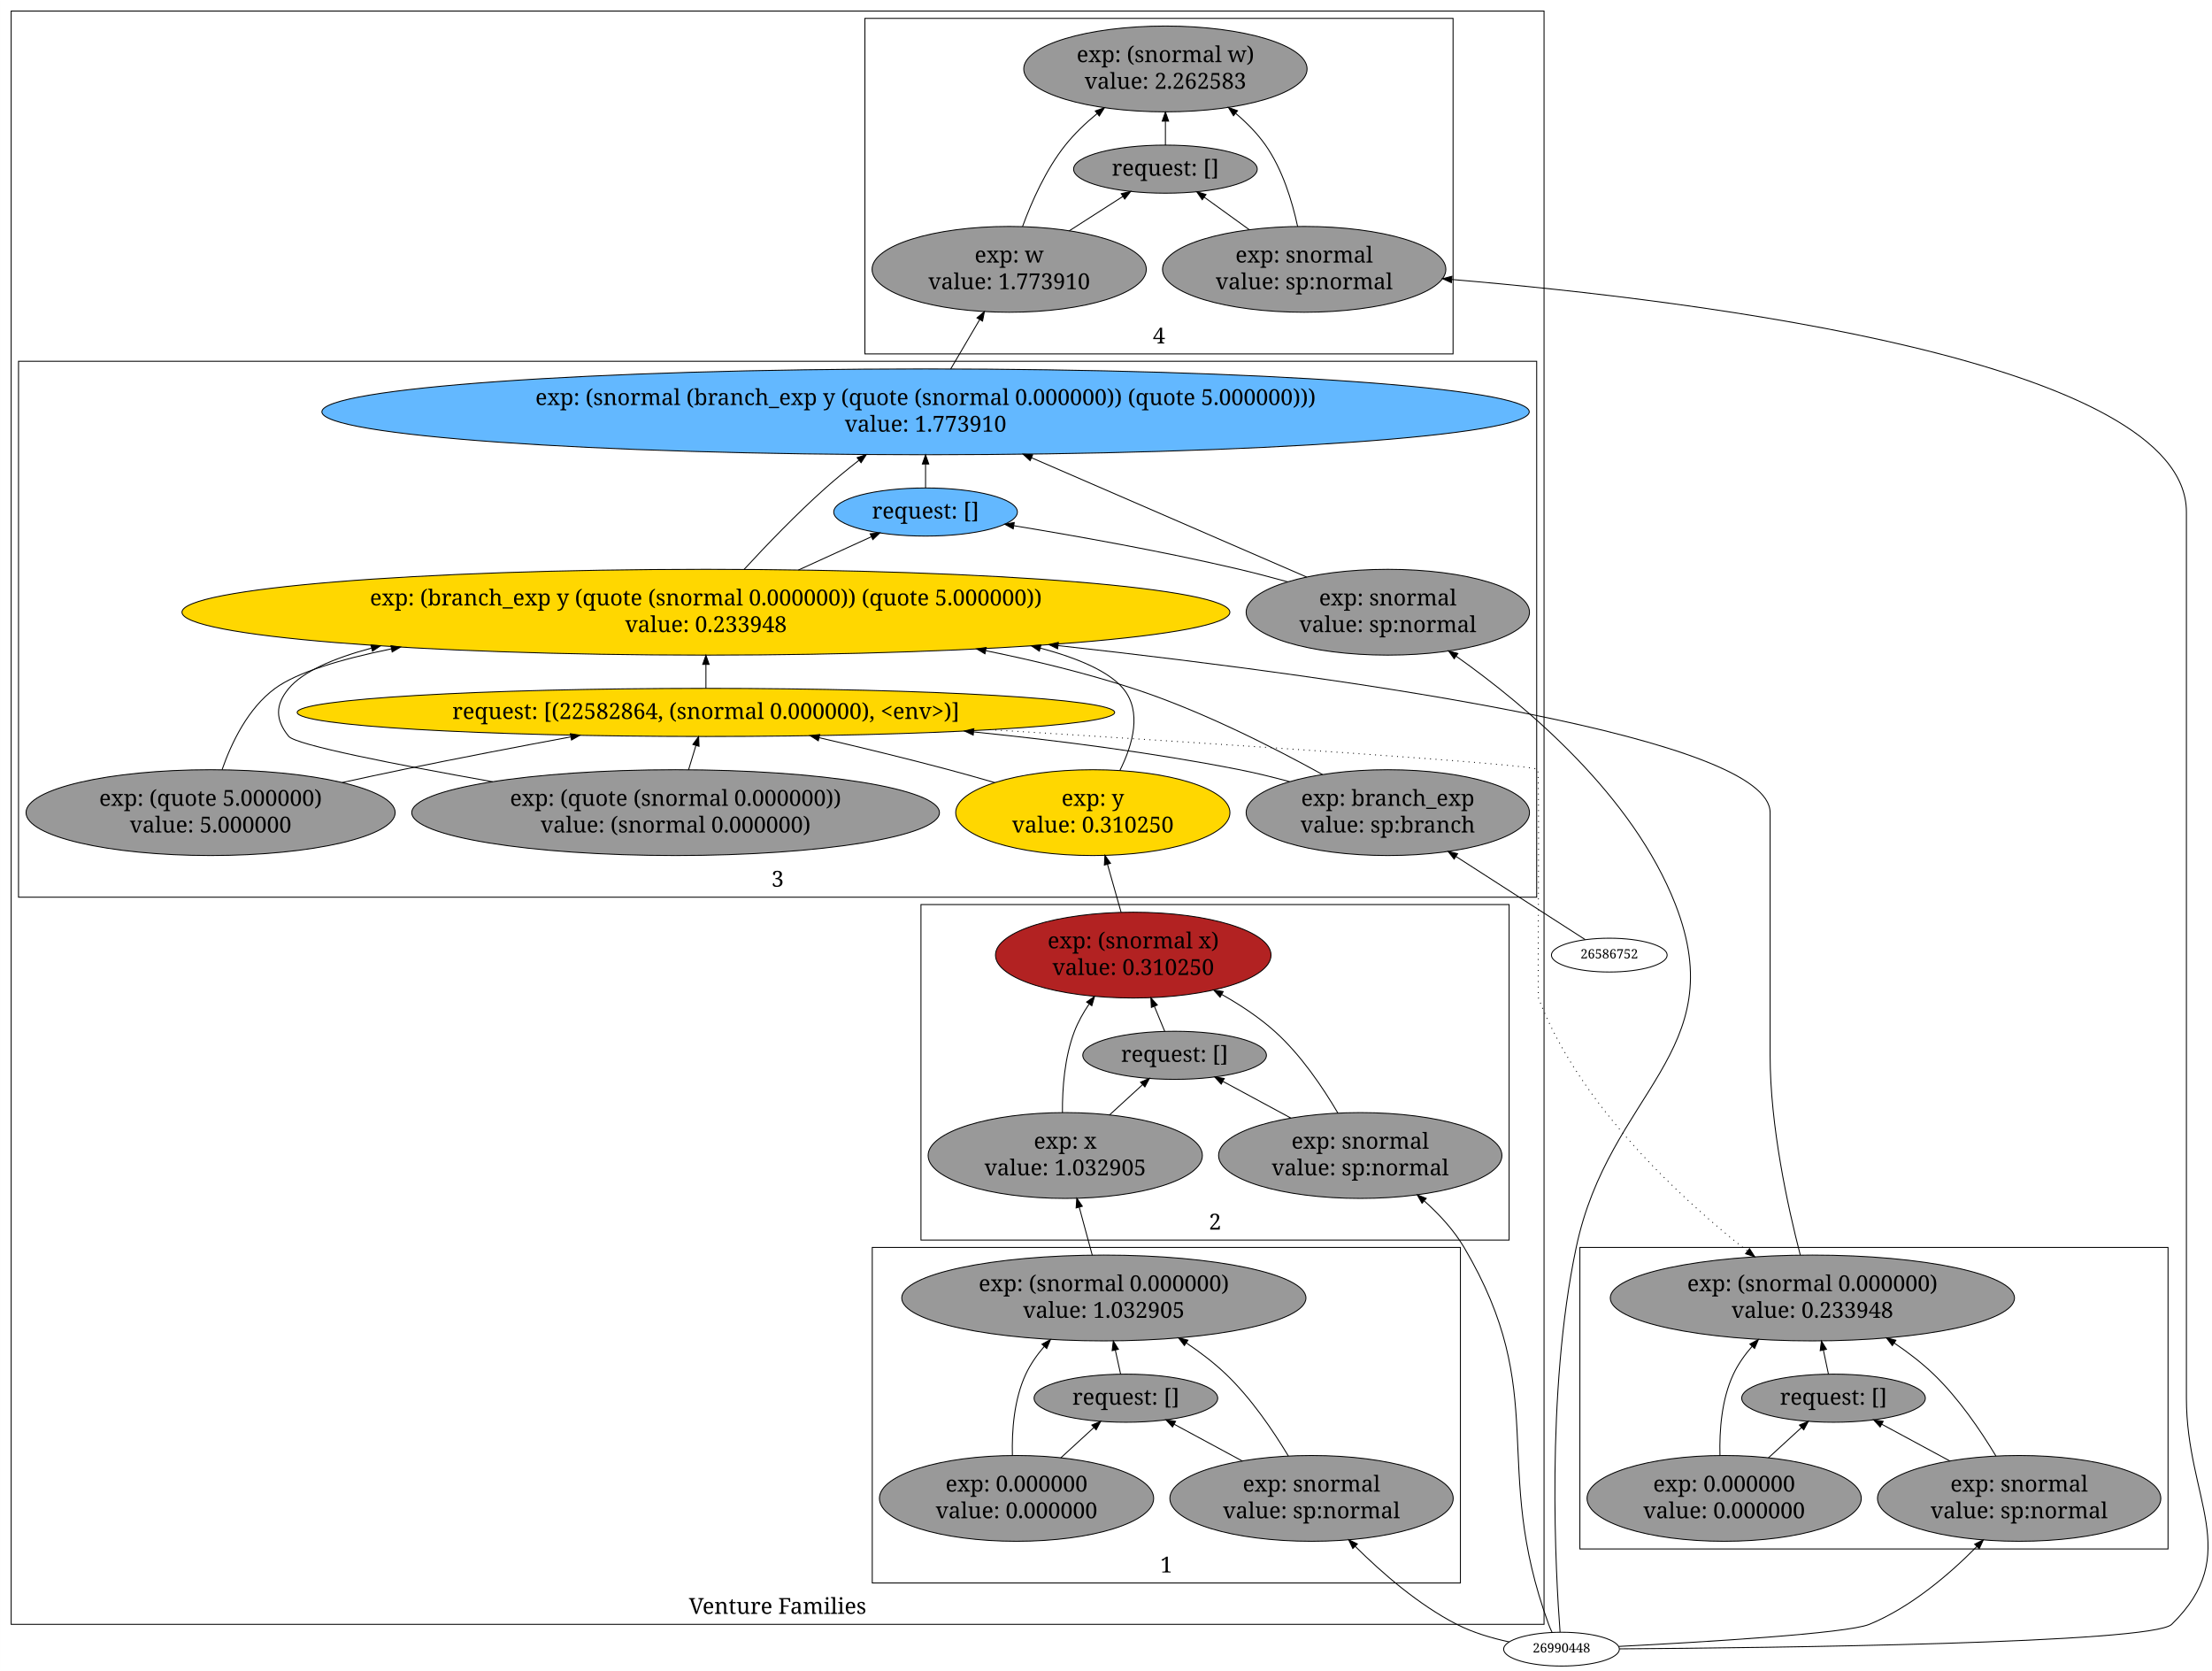
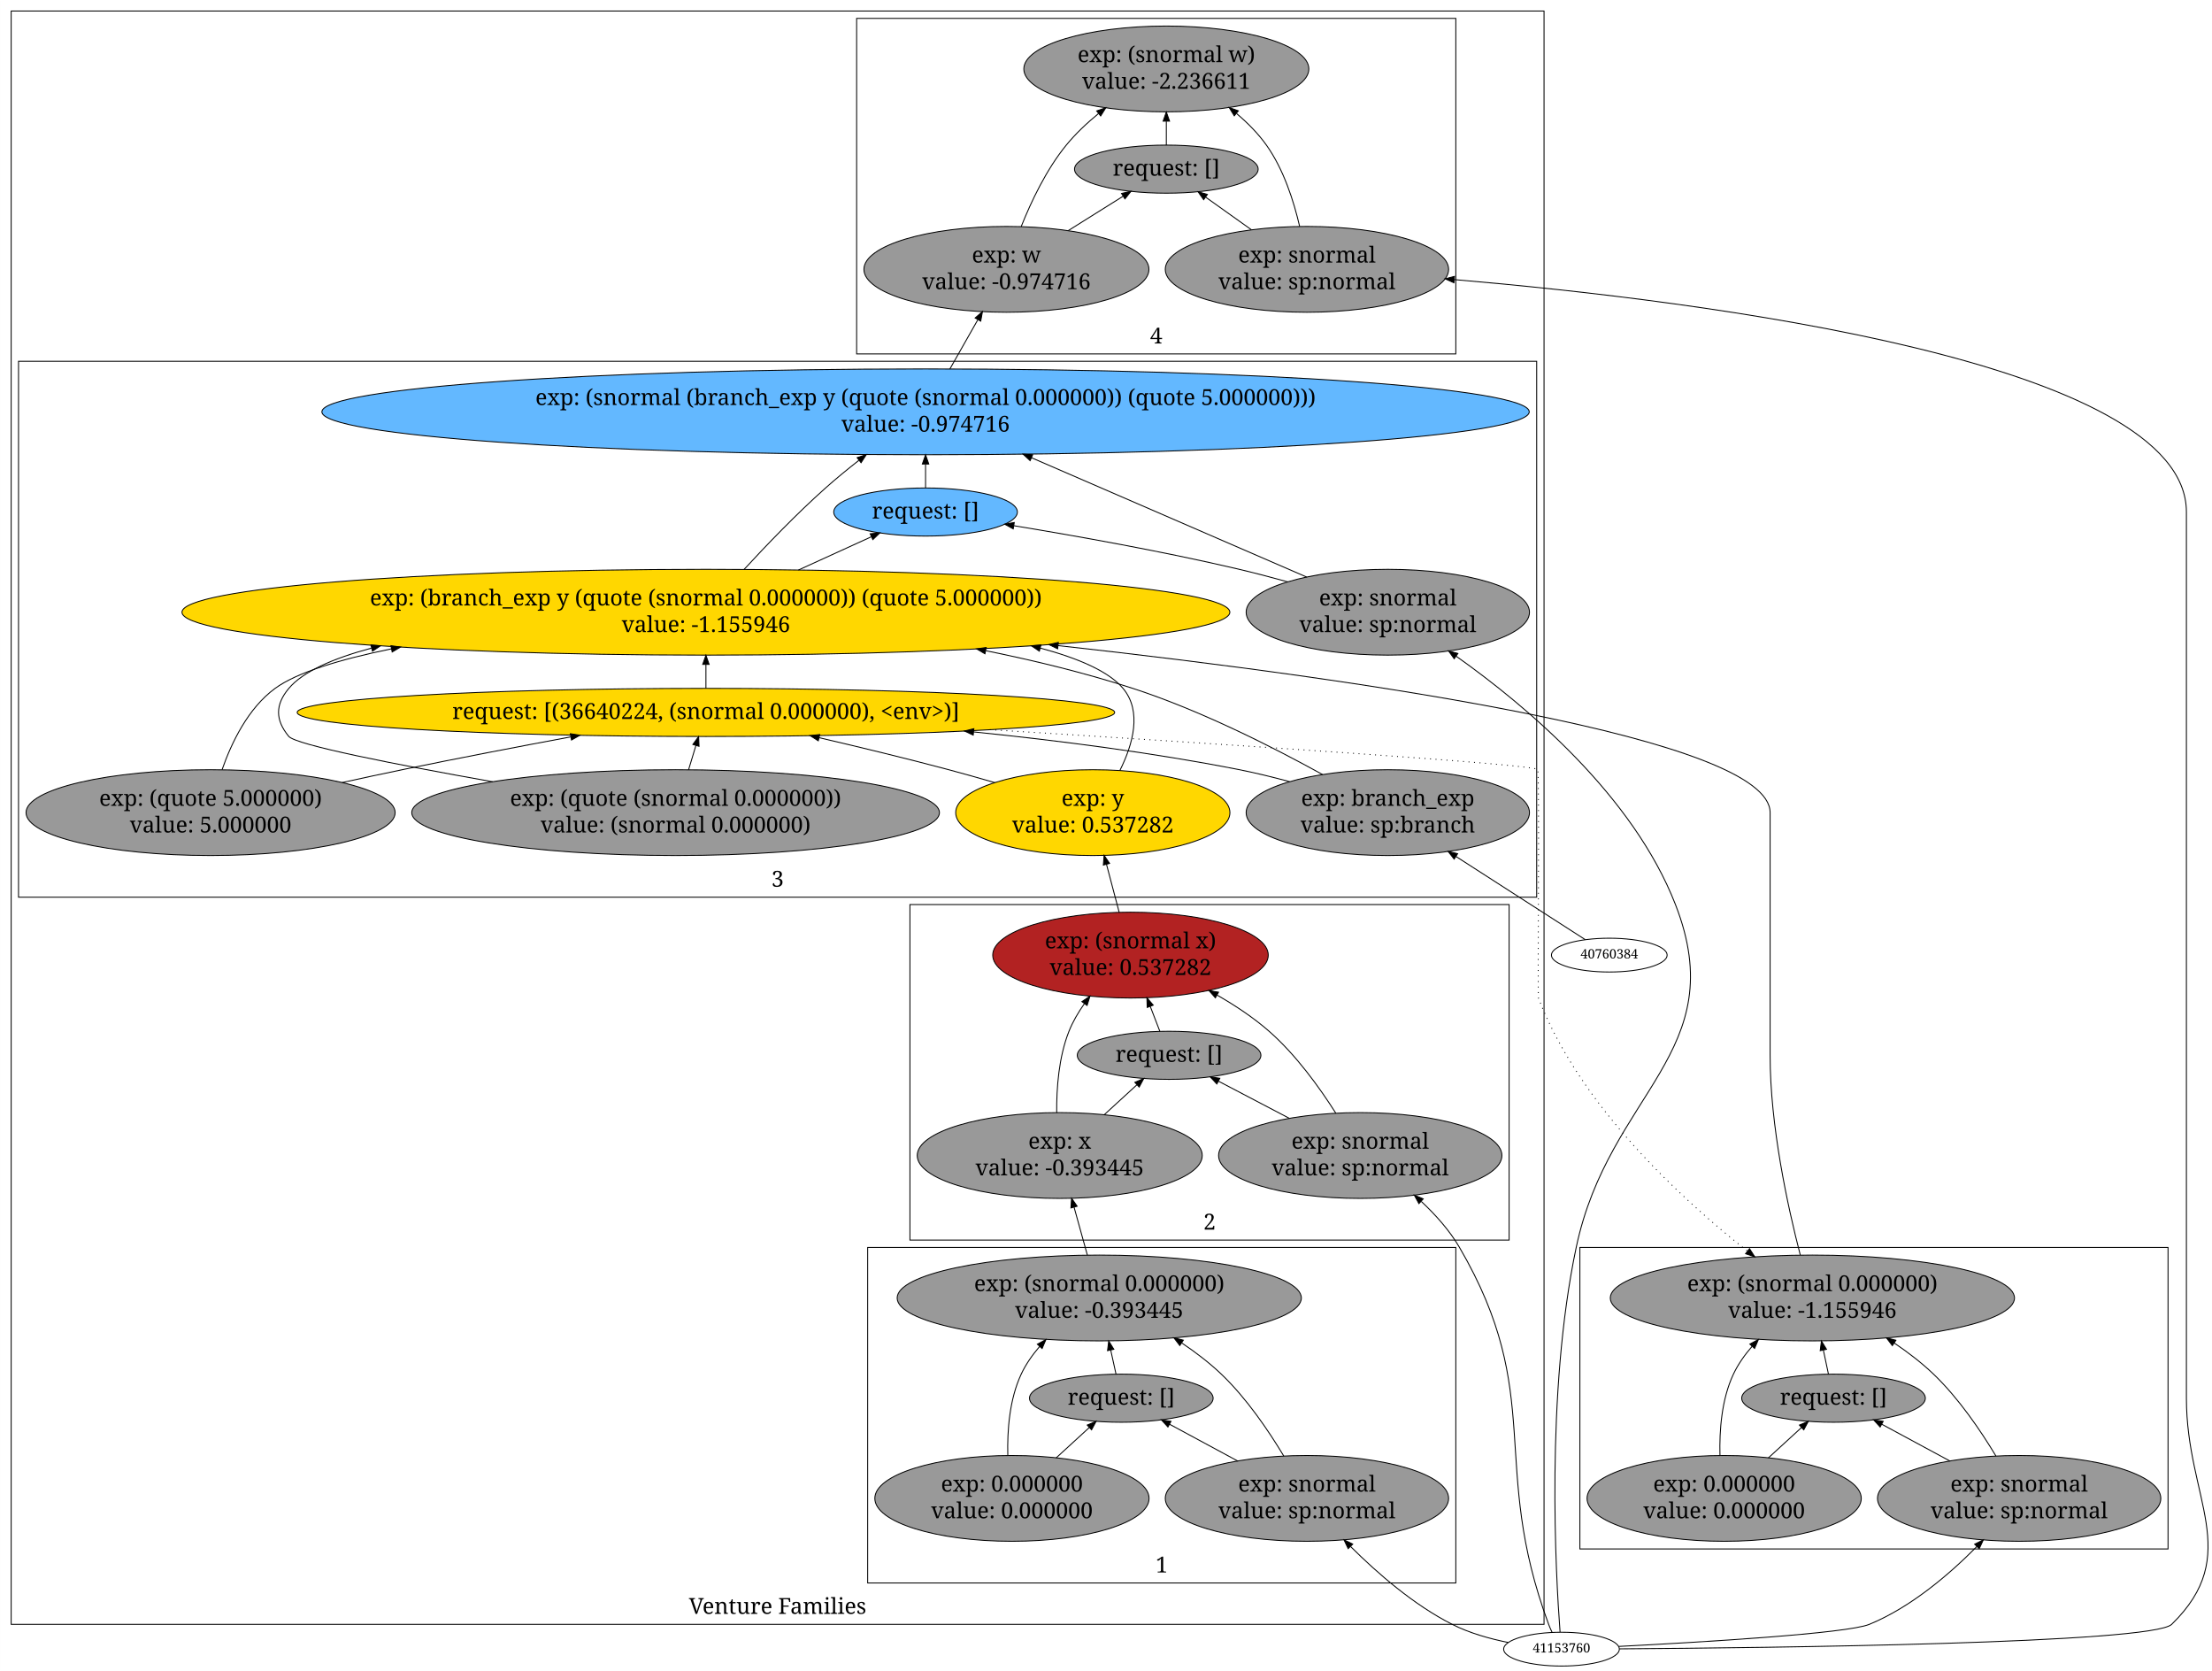
<svg xmlns="http://www.w3.org/2000/svg" width="2407pt" height="1817pt" viewBox="0.00 0.00 2406.69 1817.00">
  <g id="graph1" class="graph" transform="scale(1 1) rotate(0) translate(4 1813)">
    <polygon fill="white" stroke="white" points="-4,5 -4,-1813 2403.69,-1813 2403.69,5 -4,5" />
    <g id="graph2" class="cluster">
      <polygon fill="none" stroke="black" points="8,-46 8,-1801 1676,-1801 1676,-46 8,-46" />
      <text text-anchor="middle" x="842" y="-57.4" font-family="Times Roman,serif" font-size="24.00">Venture Families</text>
    </g>
    <g id="graph3" class="cluster">
-       <polygon fill="none" stroke="black" points="945,-91 945,-456 1585,-456 1585,-91 945,-91" />
-       <text text-anchor="middle" x="1265" y="-102.4" font-family="Times Roman,serif" font-size="24.00">1</text>
+       <polygon fill="none" stroke="black" points="940,-91 940,-456 1580,-456 1580,-91 940,-91" />
+       <text text-anchor="middle" x="1260" y="-102.4" font-family="Times Roman,serif" font-size="24.00">1</text>
    </g>
    <g id="graph4" class="cluster">
-       <polygon fill="none" stroke="black" points="998,-464 998,-829 1638,-829 1638,-464 998,-464" />
-       <text text-anchor="middle" x="1318" y="-475.4" font-family="Times Roman,serif" font-size="24.00">2</text>
+       <polygon fill="none" stroke="black" points="986,-464 986,-829 1638,-829 1638,-464 986,-464" />
+       <text text-anchor="middle" x="1312" y="-475.4" font-family="Times Roman,serif" font-size="24.00">2</text>
    </g>
    <g id="graph5" class="cluster">
      <polygon fill="none" stroke="black" points="16,-837 16,-1420 1668,-1420 1668,-837 16,-837" />
      <text text-anchor="middle" x="842" y="-848.4" font-family="Times Roman,serif" font-size="24.00">3</text>
    </g>
    <g id="graph6" class="cluster">
-       <polygon fill="none" stroke="black" points="937,-1428 937,-1793 1577,-1793 1577,-1428 937,-1428" />
-       <text text-anchor="middle" x="1257" y="-1439.4" font-family="Times Roman,serif" font-size="24.00">4</text>
+       <polygon fill="none" stroke="black" points="928,-1428 928,-1793 1580,-1793 1580,-1428 928,-1428" />
+       <text text-anchor="middle" x="1254" y="-1439.4" font-family="Times Roman,serif" font-size="24.00">4</text>
    </g>
    <g id="graph7" class="cluster">
      <polygon fill="none" stroke="black" points="1715,-128 1715,-456 2355,-456 2355,-128 1715,-128" />
    </g>
    <g id="node3" class="node">
-       <ellipse fill="#999999" stroke="black" cx="1197" cy="-401" rx="219.91" ry="46.669" />
-       <text text-anchor="middle" x="1197" y="-408.4" font-family="Times Roman,serif" font-size="24.00">exp: (snormal 0.000000)</text>
-       <text text-anchor="middle" x="1197" y="-379.4" font-family="Times Roman,serif" font-size="24.00">value: 1.032905</text>
+       <ellipse fill="#999999" stroke="black" cx="1192" cy="-401" rx="219.91" ry="46.669" />
+       <text text-anchor="middle" x="1192" y="-408.4" font-family="Times Roman,serif" font-size="24.00">exp: (snormal 0.000000)</text>
+       <text text-anchor="middle" x="1192" y="-379.4" font-family="Times Roman,serif" font-size="24.00">value: -0.393445</text>
    </g>
    <g id="node11" class="node">
-       <ellipse fill="#999999" stroke="black" cx="1155" cy="-556" rx="149.2" ry="46.669" />
-       <text text-anchor="middle" x="1155" y="-563.4" font-family="Times Roman,serif" font-size="24.00">exp: x</text>
-       <text text-anchor="middle" x="1155" y="-534.4" font-family="Times Roman,serif" font-size="24.00">value: 1.032905</text>
-     </g>
-     <g id="edge80" class="edge">
-       <path fill="none" stroke="black" d="M1184.4,-447.505C1179.95,-463.904 1174.91,-482.521 1170.27,-499.645" />
-       <polygon fill="black" stroke="black" points="1166.83,-498.96 1167.59,-509.528 1173.59,-500.791 1166.83,-498.96" />
+       <ellipse fill="#999999" stroke="black" cx="1149" cy="-556" rx="155.063" ry="46.669" />
+       <text text-anchor="middle" x="1149" y="-563.4" font-family="Times Roman,serif" font-size="24.00">exp: x</text>
+       <text text-anchor="middle" x="1149" y="-534.4" font-family="Times Roman,serif" font-size="24.00">value: -0.393445</text>
+     </g>
+     <g id="edge82" class="edge">
+       <path fill="none" stroke="black" d="M1179.1,-447.505C1174.55,-463.904 1169.38,-482.521 1164.63,-499.645" />
+       <polygon fill="black" stroke="black" points="1161.19,-498.956 1161.89,-509.528 1167.94,-500.827 1161.19,-498.956" />
    </g>
    <g id="node4" class="node">
-       <ellipse fill="#999999" stroke="black" cx="1221" cy="-292" rx="99.91" ry="26.163" />
-       <text text-anchor="middle" x="1221" y="-284.9" font-family="Times Roman,serif" font-size="24.00">request: []</text>
-     </g>
-     <g id="edge30" class="edge">
-       <path fill="none" stroke="black" d="M1215.25,-318.108C1213.5,-326.064 1211.5,-335.139 1209.49,-344.297" />
-       <polygon fill="black" stroke="black" points="1206.03,-343.7 1207.3,-354.218 1212.87,-345.205 1206.03,-343.7" />
+       <ellipse fill="#999999" stroke="black" cx="1216" cy="-292" rx="99.91" ry="26.163" />
+       <text text-anchor="middle" x="1216" y="-284.9" font-family="Times Roman,serif" font-size="24.00">request: []</text>
+     </g>
+     <g id="edge96" class="edge">
+       <path fill="none" stroke="black" d="M1210.25,-318.108C1208.5,-326.064 1206.5,-335.139 1204.49,-344.297" />
+       <polygon fill="black" stroke="black" points="1201.03,-343.7 1202.3,-354.218 1207.87,-345.205 1201.03,-343.7" />
    </g>
    <g id="node5" class="node">
-       <ellipse fill="#999999" stroke="black" cx="1423" cy="-183" rx="154.149" ry="46.669" />
-       <text text-anchor="middle" x="1423" y="-190.4" font-family="Times Roman,serif" font-size="24.00">exp: snormal</text>
-       <text text-anchor="middle" x="1423" y="-161.4" font-family="Times Roman,serif" font-size="24.00">value: sp:normal</text>
-     </g>
-     <g id="edge20" class="edge">
-       <path fill="none" stroke="black" d="M1397.8,-229.068C1381.04,-256.963 1357.16,-292.044 1330,-318 1317.05,-330.376 1301.97,-341.874 1286.71,-352.128" />
-       <polygon fill="black" stroke="black" points="1284.66,-349.282 1278.22,-357.694 1288.5,-355.135 1284.66,-349.282" />
-     </g>
-     <g id="edge22" class="edge">
-       <path fill="none" stroke="black" d="M1347.78,-223.588C1323.14,-236.887 1296.29,-251.371 1273.68,-263.574" />
-       <polygon fill="black" stroke="black" points="1271.73,-260.65 1264.59,-268.479 1275.05,-266.81 1271.73,-260.65" />
+       <ellipse fill="#999999" stroke="black" cx="1418" cy="-183" rx="154.149" ry="46.669" />
+       <text text-anchor="middle" x="1418" y="-190.4" font-family="Times Roman,serif" font-size="24.00">exp: snormal</text>
+       <text text-anchor="middle" x="1418" y="-161.4" font-family="Times Roman,serif" font-size="24.00">value: sp:normal</text>
+     </g>
+     <g id="edge86" class="edge">
+       <path fill="none" stroke="black" d="M1392.8,-229.068C1376.04,-256.963 1352.16,-292.044 1325,-318 1312.05,-330.376 1296.97,-341.874 1281.71,-352.128" />
+       <polygon fill="black" stroke="black" points="1279.66,-349.282 1273.22,-357.694 1283.5,-355.135 1279.66,-349.282" />
+     </g>
+     <g id="edge88" class="edge">
+       <path fill="none" stroke="black" d="M1342.78,-223.588C1318.14,-236.887 1291.29,-251.371 1268.68,-263.574" />
+       <polygon fill="black" stroke="black" points="1266.73,-260.65 1259.59,-268.479 1270.05,-266.81 1266.73,-260.65" />
    </g>
    <g id="node6" class="node">
-       <ellipse fill="#999999" stroke="black" cx="1102" cy="-183" rx="149.2" ry="46.669" />
-       <text text-anchor="middle" x="1102" y="-190.4" font-family="Times Roman,serif" font-size="24.00">exp: 0.000000</text>
-       <text text-anchor="middle" x="1102" y="-161.4" font-family="Times Roman,serif" font-size="24.00">value: 0.000000</text>
-     </g>
-     <g id="edge26" class="edge">
-       <path fill="none" stroke="black" d="M1097.49,-229.73C1096.79,-256.713 1099.26,-290.621 1112,-318 1117.03,-328.81 1124.13,-338.971 1132.09,-348.224" />
-       <polygon fill="black" stroke="black" points="1129.65,-350.737 1138.97,-355.778 1134.83,-346.026 1129.65,-350.737" />
-     </g>
-     <g id="edge28" class="edge">
-       <path fill="none" stroke="black" d="M1150.06,-227.02C1162.11,-238.062 1174.82,-249.7 1186.09,-260.028" />
-       <polygon fill="black" stroke="black" points="1183.91,-262.772 1193.65,-266.945 1188.64,-257.61 1183.91,-262.772" />
+       <ellipse fill="#999999" stroke="black" cx="1097" cy="-183" rx="149.2" ry="46.669" />
+       <text text-anchor="middle" x="1097" y="-190.4" font-family="Times Roman,serif" font-size="24.00">exp: 0.000000</text>
+       <text text-anchor="middle" x="1097" y="-161.4" font-family="Times Roman,serif" font-size="24.00">value: 0.000000</text>
+     </g>
+     <g id="edge92" class="edge">
+       <path fill="none" stroke="black" d="M1092.49,-229.73C1091.79,-256.713 1094.26,-290.621 1107,-318 1112.03,-328.81 1119.13,-338.971 1127.09,-348.224" />
+       <polygon fill="black" stroke="black" points="1124.65,-350.737 1133.97,-355.778 1129.83,-346.026 1124.65,-350.737" />
+     </g>
+     <g id="edge94" class="edge">
+       <path fill="none" stroke="black" d="M1145.06,-227.02C1157.11,-238.062 1169.82,-249.7 1181.09,-260.028" />
+       <polygon fill="black" stroke="black" points="1178.91,-262.772 1188.65,-266.945 1183.64,-257.61 1178.91,-262.772" />
    </g>
    <g id="node8" class="node">
-       <ellipse fill="firebrick" stroke="black" cx="1229" cy="-774" rx="149.907" ry="46.669" />
-       <text text-anchor="middle" x="1229" y="-781.4" font-family="Times Roman,serif" font-size="24.00">exp: (snormal x)</text>
-       <text text-anchor="middle" x="1229" y="-752.4" font-family="Times Roman,serif" font-size="24.00">value: 0.310250</text>
+       <ellipse fill="firebrick" stroke="black" cx="1226" cy="-774" rx="149.907" ry="46.669" />
+       <text text-anchor="middle" x="1226" y="-781.4" font-family="Times Roman,serif" font-size="24.00">exp: (snormal x)</text>
+       <text text-anchor="middle" x="1226" y="-752.4" font-family="Times Roman,serif" font-size="24.00">value: 0.537282</text>
    </g>
    <g id="node19" class="node">
      <ellipse fill="gold" stroke="black" cx="1185" cy="-929" rx="149.2" ry="46.669" />
      <text text-anchor="middle" x="1185" y="-936.4" font-family="Times Roman,serif" font-size="24.00">exp: y</text>
-       <text text-anchor="middle" x="1185" y="-907.4" font-family="Times Roman,serif" font-size="24.00">value: 0.310250</text>
-     </g>
-     <g id="edge52" class="edge">
-       <path fill="none" stroke="black" d="M1215.8,-820.505C1211.14,-836.904 1205.86,-855.521 1201,-872.645" />
-       <polygon fill="black" stroke="black" points="1197.56,-871.952 1198.19,-882.528 1204.29,-873.864 1197.56,-871.952" />
+       <text text-anchor="middle" x="1185" y="-907.4" font-family="Times Roman,serif" font-size="24.00">value: 0.537282</text>
+     </g>
+     <g id="edge28" class="edge">
+       <path fill="none" stroke="black" d="M1213.7,-820.505C1209.36,-836.904 1204.44,-855.521 1199.91,-872.645" />
+       <polygon fill="black" stroke="black" points="1196.47,-871.965 1197.29,-882.528 1203.23,-873.755 1196.47,-871.965" />
    </g>
    <g id="node9" class="node">
-       <ellipse fill="#999999" stroke="black" cx="1274" cy="-665" rx="99.91" ry="26.163" />
-       <text text-anchor="middle" x="1274" y="-657.9" font-family="Times Roman,serif" font-size="24.00">request: []</text>
-     </g>
-     <g id="edge82" class="edge">
-       <path fill="none" stroke="black" d="M1263.22,-691.108C1259.83,-699.327 1255.94,-708.742 1252.03,-718.208" />
-       <polygon fill="black" stroke="black" points="1248.72,-717.071 1248.14,-727.649 1255.19,-719.742 1248.72,-717.071" />
+       <ellipse fill="#999999" stroke="black" cx="1268" cy="-665" rx="99.91" ry="26.163" />
+       <text text-anchor="middle" x="1268" y="-657.9" font-family="Times Roman,serif" font-size="24.00">request: []</text>
+     </g>
+     <g id="edge84" class="edge">
+       <path fill="none" stroke="black" d="M1257.94,-691.108C1254.77,-699.327 1251.15,-708.742 1247.5,-718.208" />
+       <polygon fill="black" stroke="black" points="1244.19,-717.06 1243.86,-727.649 1250.72,-719.577 1244.19,-717.06" />
    </g>
    <g id="node10" class="node">
      <ellipse fill="#999999" stroke="black" cx="1476" cy="-556" rx="154.149" ry="46.669" />
      <text text-anchor="middle" x="1476" y="-563.4" font-family="Times Roman,serif" font-size="24.00">exp: snormal</text>
      <text text-anchor="middle" x="1476" y="-534.4" font-family="Times Roman,serif" font-size="24.00">value: sp:normal</text>
    </g>
-     <g id="edge70" class="edge">
-       <path fill="none" stroke="black" d="M1451.74,-602.047C1435.18,-630.279 1411.18,-665.731 1383,-691 1365.96,-706.278 1345.61,-719.752 1325.37,-731.162" />
-       <polygon fill="black" stroke="black" points="1323.49,-728.206 1316.41,-736.09 1326.86,-734.34 1323.49,-728.206" />
-     </g>
    <g id="edge72" class="edge">
-       <path fill="none" stroke="black" d="M1400.78,-596.588C1376.14,-609.887 1349.29,-624.371 1326.68,-636.574" />
-       <polygon fill="black" stroke="black" points="1324.73,-633.65 1317.59,-641.479 1328.05,-639.81 1324.73,-633.65" />
-     </g>
-     <g id="edge76" class="edge">
-       <path fill="none" stroke="black" d="M1151.94,-602.741C1151.77,-629.417 1154.29,-663.014 1165,-691 1168.93,-701.279 1174.58,-711.334 1180.91,-720.698" />
-       <polygon fill="black" stroke="black" points="1178.24,-722.975 1186.89,-729.088 1183.94,-718.913 1178.24,-722.975" />
+       <path fill="none" stroke="black" d="M1449.52,-601.888C1431.64,-630.06 1406.05,-665.502 1377,-691 1360.06,-705.868 1340.01,-719.175 1320.15,-730.55" />
+       <polygon fill="black" stroke="black" points="1318.37,-727.534 1311.35,-735.472 1321.79,-733.642 1318.37,-727.534" />
+     </g>
+     <g id="edge74" class="edge">
+       <path fill="none" stroke="black" d="M1398.84,-596.433C1373.23,-609.858 1345.27,-624.505 1321.81,-636.803" />
+       <polygon fill="black" stroke="black" points="1319.95,-633.826 1312.72,-641.567 1323.2,-640.026 1319.95,-633.826" />
    </g>
    <g id="edge78" class="edge">
-       <path fill="none" stroke="black" d="M1203.06,-600.02C1215.11,-611.062 1227.82,-622.7 1239.09,-633.028" />
-       <polygon fill="black" stroke="black" points="1236.91,-635.772 1246.65,-639.945 1241.64,-630.61 1236.91,-635.772" />
+       <path fill="none" stroke="black" d="M1145.7,-602.519C1145.44,-629.275 1147.94,-663.025 1159,-691 1163.16,-701.523 1169.15,-711.75 1175.86,-721.225" />
+       <polygon fill="black" stroke="black" points="1173.13,-723.421 1181.92,-729.345 1178.75,-719.236 1173.13,-723.421" />
+     </g>
+     <g id="edge80" class="edge">
+       <path fill="none" stroke="black" d="M1197.4,-600.334C1209.32,-611.253 1221.86,-622.736 1233,-632.946" />
+       <polygon fill="black" stroke="black" points="1230.74,-635.614 1240.47,-639.788 1235.46,-630.452 1230.74,-635.614" />
    </g>
    <g id="node13" class="node">
      <ellipse fill="#63b8ff" stroke="black" cx="1003" cy="-1365" rx="656.902" ry="46.669" />
      <text text-anchor="middle" x="1003" y="-1372.4" font-family="Times Roman,serif" font-size="24.00">exp: (snormal (branch_exp y (quote (snormal 0.000000)) (quote 5.000000)))</text>
-       <text text-anchor="middle" x="1003" y="-1343.4" font-family="Times Roman,serif" font-size="24.00">value: 1.773910</text>
+       <text text-anchor="middle" x="1003" y="-1343.4" font-family="Times Roman,serif" font-size="24.00">value: -0.974716</text>
    </g>
    <g id="node26" class="node">
-       <ellipse fill="#999999" stroke="black" cx="1094" cy="-1520" rx="149.2" ry="46.669" />
-       <text text-anchor="middle" x="1094" y="-1527.4" font-family="Times Roman,serif" font-size="24.00">exp: w</text>
-       <text text-anchor="middle" x="1094" y="-1498.4" font-family="Times Roman,serif" font-size="24.00">value: 1.773910</text>
-     </g>
-     <g id="edge94" class="edge">
-       <path fill="none" stroke="black" d="M1030.3,-1411.51C1040.2,-1428.36 1051.47,-1447.56 1061.76,-1465.08" />
-       <polygon fill="black" stroke="black" points="1058.95,-1467.21 1067.03,-1474.06 1064.99,-1463.67 1058.95,-1467.21" />
+       <ellipse fill="#999999" stroke="black" cx="1091" cy="-1520" rx="155.063" ry="46.669" />
+       <text text-anchor="middle" x="1091" y="-1527.4" font-family="Times Roman,serif" font-size="24.00">exp: w</text>
+       <text text-anchor="middle" x="1091" y="-1498.4" font-family="Times Roman,serif" font-size="24.00">value: -0.974716</text>
+     </g>
+     <g id="edge68" class="edge">
+       <path fill="none" stroke="black" d="M1029.4,-1411.51C1038.97,-1428.36 1049.87,-1447.56 1059.82,-1465.08" />
+       <polygon fill="black" stroke="black" points="1056.94,-1467.09 1064.92,-1474.06 1063.03,-1463.64 1056.94,-1467.09" />
    </g>
    <g id="node14" class="node">
      <ellipse fill="#63b8ff" stroke="black" cx="1003" cy="-1256" rx="99.91" ry="26.163" />
      <text text-anchor="middle" x="1003" y="-1248.9" font-family="Times Roman,serif" font-size="24.00">request: []</text>
    </g>
-     <g id="edge68" class="edge">
+     <g id="edge44" class="edge">
      <path fill="none" stroke="black" d="M1003,-1282.11C1003,-1289.98 1003,-1298.95 1003,-1308" />
      <polygon fill="black" stroke="black" points="999.5,-1308.22 1003,-1318.22 1006.5,-1308.22 999.5,-1308.22" />
    </g>
    <g id="node15" class="node">
      <ellipse fill="#999999" stroke="black" cx="1506" cy="-1147" rx="154.149" ry="46.669" />
      <text text-anchor="middle" x="1506" y="-1154.4" font-family="Times Roman,serif" font-size="24.00">exp: snormal</text>
      <text text-anchor="middle" x="1506" y="-1125.4" font-family="Times Roman,serif" font-size="24.00">value: sp:normal</text>
    </g>
-     <g id="edge32" class="edge">
+     <g id="edge8" class="edge">
      <path fill="none" stroke="black" d="M1417.81,-1185.22C1334.59,-1221.29 1209.35,-1275.57 1118.25,-1315.05" />
      <polygon fill="black" stroke="black" points="1116.78,-1311.87 1108.99,-1319.06 1119.56,-1318.3 1116.78,-1311.87" />
    </g>
-     <g id="edge34" class="edge">
+     <g id="edge10" class="edge">
      <path fill="none" stroke="black" d="M1397.24,-1180C1379.2,-1185 1360.63,-1189.86 1343,-1194 1261.3,-1213.18 1167.38,-1229.91 1098.98,-1241.14" />
      <polygon fill="black" stroke="black" points="1098.38,-1237.69 1089.08,-1242.76 1099.51,-1244.6 1098.38,-1237.69" />
    </g>
    <g id="node16" class="node">
      <ellipse fill="gold" stroke="black" cx="764" cy="-1147" rx="570.135" ry="46.669" />
      <text text-anchor="middle" x="764" y="-1154.4" font-family="Times Roman,serif" font-size="24.00">exp: (branch_exp y (quote (snormal 0.000000)) (quote 5.000000))</text>
-       <text text-anchor="middle" x="764" y="-1125.4" font-family="Times Roman,serif" font-size="24.00">value: 0.233948</text>
-     </g>
-     <g id="edge38" class="edge">
+       <text text-anchor="middle" x="764" y="-1125.4" font-family="Times Roman,serif" font-size="24.00">value: -1.155946</text>
+     </g>
+     <g id="edge14" class="edge">
      <path fill="none" stroke="black" d="M805.383,-1193.41C830.142,-1220.29 862.775,-1254.19 894,-1282 905.439,-1292.19 918.019,-1302.5 930.444,-1312.23" />
      <polygon fill="black" stroke="black" points="928.526,-1315.17 938.573,-1318.54 932.816,-1309.64 928.526,-1315.17" />
    </g>
-     <g id="edge40" class="edge">
+     <g id="edge16" class="edge">
      <path fill="none" stroke="black" d="M864.665,-1192.91C891.694,-1205.24 920.042,-1218.17 943.989,-1229.09" />
      <polygon fill="black" stroke="black" points="942.729,-1232.36 953.279,-1233.32 945.633,-1225.99 942.729,-1232.36" />
    </g>
    <g id="node17" class="node">
      <ellipse fill="gold" stroke="black" cx="764" cy="-1038" rx="444.77" ry="26.163" />
-       <text text-anchor="middle" x="764" y="-1030.9" font-family="Times Roman,serif" font-size="24.00">request: [(22582864, (snormal 0.000000), &lt;env&gt;)]</text>
-     </g>
-     <g id="edge62" class="edge">
+       <text text-anchor="middle" x="764" y="-1030.9" font-family="Times Roman,serif" font-size="24.00">request: [(36640224, (snormal 0.000000), &lt;env&gt;)]</text>
+     </g>
+     <g id="edge38" class="edge">
      <path fill="none" stroke="black" d="M764,-1064.11C764,-1071.98 764,-1080.95 764,-1090" />
      <polygon fill="black" stroke="black" points="760.5,-1090.22 764,-1100.22 767.5,-1090.22 760.5,-1090.22" />
    </g>
    <g id="node28" class="node">
      <ellipse fill="#999999" stroke="black" cx="1968" cy="-401" rx="219.91" ry="46.669" />
      <text text-anchor="middle" x="1968" y="-408.4" font-family="Times Roman,serif" font-size="24.00">exp: (snormal 0.000000)</text>
-       <text text-anchor="middle" x="1968" y="-379.4" font-family="Times Roman,serif" font-size="24.00">value: 0.233948</text>
-     </g>
-     <g id="edge66" class="edge">
+       <text text-anchor="middle" x="1968" y="-379.4" font-family="Times Roman,serif" font-size="24.00">value: -1.155946</text>
+     </g>
+     <g id="edge42" class="edge">
      <path fill="none" stroke="black" stroke-dasharray="1,5" d="M1073.01,-1019.26C1333.12,-1003.12 1663.78,-981.565 1669,-976 1671.37,-973.477 1668.75,-730.225 1670,-727 1715.3,-610.137 1824.23,-509.608 1897.08,-452.194" />
      <polygon fill="black" stroke="black" points="1899.6,-454.662 1905.33,-445.75 1895.3,-449.144 1899.6,-454.662" />
    </g>
    <g id="node18" class="node">
      <ellipse fill="#999999" stroke="black" cx="1506" cy="-929" rx="154.149" ry="46.669" />
      <text text-anchor="middle" x="1506" y="-936.4" font-family="Times Roman,serif" font-size="24.00">exp: branch_exp</text>
      <text text-anchor="middle" x="1506" y="-907.4" font-family="Times Roman,serif" font-size="24.00">value: sp:branch</text>
    </g>
-     <g id="edge42" class="edge">
+     <g id="edge18" class="edge">
      <path fill="none" stroke="black" d="M1435.11,-970.359C1380.46,-1000.54 1302.12,-1040.17 1229,-1064 1177.99,-1080.63 1122.68,-1094.18 1068.6,-1105.13" />
      <polygon fill="black" stroke="black" points="1067.63,-1101.76 1058.51,-1107.15 1069.01,-1108.62 1067.63,-1101.76" />
    </g>
-     <g id="edge44" class="edge">
+     <g id="edge20" class="edge">
      <path fill="none" stroke="black" d="M1399.24,-962.653C1380.63,-967.694 1361.35,-972.4 1343,-976 1250.15,-994.213 1147.81,-1007.4 1055.32,-1016.79" />
      <polygon fill="black" stroke="black" points="1054.85,-1013.32 1045.25,-1017.8 1055.55,-1020.29 1054.85,-1013.32" />
    </g>
-     <g id="edge48" class="edge">
+     <g id="edge24" class="edge">
      <path fill="none" stroke="black" d="M1214.45,-974.838C1228.69,-1003.34 1238.7,-1039.17 1218,-1064 1202.62,-1082.45 1169.54,-1096.81 1127.9,-1107.98" />
      <polygon fill="black" stroke="black" points="1126.82,-1104.65 1118.02,-1110.54 1128.57,-1111.42 1126.82,-1104.65" />
    </g>
-     <g id="edge50" class="edge">
+     <g id="edge26" class="edge">
      <path fill="none" stroke="black" d="M1078.57,-961.569C1061.38,-966.568 1043.73,-971.543 1027,-976 981.59,-988.096 931.449,-1000.22 887.231,-1010.5" />
      <polygon fill="black" stroke="black" points="886.257,-1007.13 877.305,-1012.79 887.836,-1013.95 886.257,-1007.13" />
    </g>
    <g id="node20" class="node">
      <ellipse fill="#999999" stroke="black" cx="731" cy="-929" rx="287.085" ry="46.669" />
      <text text-anchor="middle" x="731" y="-936.4" font-family="Times Roman,serif" font-size="24.00">exp: (quote (snormal 0.000000))</text>
      <text text-anchor="middle" x="731" y="-907.4" font-family="Times Roman,serif" font-size="24.00">value: (snormal 0.000000)</text>
    </g>
-     <g id="edge54" class="edge">
+     <g id="edge30" class="edge">
      <path fill="none" stroke="black" d="M531.928,-962.57C426.759,-981.268 317.71,-1002.62 310,-1012 295.323,-1029.85 295.2,-1046.25 310,-1064 325.382,-1082.45 358.46,-1096.81 400.102,-1107.98" />
      <polygon fill="black" stroke="black" points="399.427,-1111.42 409.985,-1110.54 401.179,-1104.65 399.427,-1111.42" />
    </g>
-     <g id="edge56" class="edge">
+     <g id="edge32" class="edge">
      <path fill="none" stroke="black" d="M745.091,-975.542C747.785,-984.442 750.567,-993.631 753.141,-1002.13" />
      <polygon fill="black" stroke="black" points="749.802,-1003.18 756.049,-1011.74 756.502,-1001.15 749.802,-1003.18" />
    </g>
    <g id="node21" class="node">
      <ellipse fill="#999999" stroke="black" cx="225" cy="-929" rx="200.818" ry="46.669" />
      <text text-anchor="middle" x="225" y="-936.4" font-family="Times Roman,serif" font-size="24.00">exp: (quote 5.000000)</text>
      <text text-anchor="middle" x="225" y="-907.4" font-family="Times Roman,serif" font-size="24.00">value: 5.000000</text>
    </g>
-     <g id="edge58" class="edge">
+     <g id="edge34" class="edge">
      <path fill="none" stroke="black" d="M237.422,-975.507C247.857,-1005.42 265.856,-1042.58 295,-1064 318.846,-1081.53 366.021,-1095.74 421.617,-1107.12" />
      <polygon fill="black" stroke="black" points="421.226,-1110.61 431.719,-1109.14 422.599,-1103.75 421.226,-1110.61" />
    </g>
-     <g id="edge60" class="edge">
+     <g id="edge36" class="edge">
      <path fill="none" stroke="black" d="M368.042,-961.696C390.426,-966.615 413.32,-971.532 435,-976 494.342,-988.228 559.906,-1000.78 616.787,-1011.36" />
      <polygon fill="black" stroke="black" points="616.465,-1014.86 626.936,-1013.24 617.743,-1007.98 616.465,-1014.86" />
    </g>
    <g id="node23" class="node">
-       <ellipse fill="#999999" stroke="black" cx="1264" cy="-1738" rx="154.149" ry="46.669" />
-       <text text-anchor="middle" x="1264" y="-1745.4" font-family="Times Roman,serif" font-size="24.00">exp: (snormal w)</text>
-       <text text-anchor="middle" x="1264" y="-1716.4" font-family="Times Roman,serif" font-size="24.00">value: 2.262583</text>
+       <ellipse fill="#999999" stroke="black" cx="1265" cy="-1738" rx="155.063" ry="46.669" />
+       <text text-anchor="middle" x="1265" y="-1745.4" font-family="Times Roman,serif" font-size="24.00">exp: (snormal w)</text>
+       <text text-anchor="middle" x="1265" y="-1716.4" font-family="Times Roman,serif" font-size="24.00">value: -2.236611</text>
    </g>
    <g id="node24" class="node">
-       <ellipse fill="#999999" stroke="black" cx="1264" cy="-1629" rx="99.91" ry="26.163" />
-       <text text-anchor="middle" x="1264" y="-1621.9" font-family="Times Roman,serif" font-size="24.00">request: []</text>
-     </g>
-     <g id="edge96" class="edge">
-       <path fill="none" stroke="black" d="M1264,-1655.11C1264,-1662.98 1264,-1671.95 1264,-1681" />
-       <polygon fill="black" stroke="black" points="1260.5,-1681.22 1264,-1691.22 1267.5,-1681.22 1260.5,-1681.22" />
+       <ellipse fill="#999999" stroke="black" cx="1265" cy="-1629" rx="99.91" ry="26.163" />
+       <text text-anchor="middle" x="1265" y="-1621.9" font-family="Times Roman,serif" font-size="24.00">request: []</text>
+     </g>
+     <g id="edge70" class="edge">
+       <path fill="none" stroke="black" d="M1265,-1655.11C1265,-1662.98 1265,-1671.95 1265,-1681" />
+       <polygon fill="black" stroke="black" points="1261.5,-1681.22 1265,-1691.22 1268.5,-1681.22 1261.5,-1681.22" />
    </g>
    <g id="node25" class="node">
-       <ellipse fill="#999999" stroke="black" cx="1415" cy="-1520" rx="154.149" ry="46.669" />
-       <text text-anchor="middle" x="1415" y="-1527.4" font-family="Times Roman,serif" font-size="24.00">exp: snormal</text>
-       <text text-anchor="middle" x="1415" y="-1498.4" font-family="Times Roman,serif" font-size="24.00">value: sp:normal</text>
-     </g>
-     <g id="edge84" class="edge">
-       <path fill="none" stroke="black" d="M1407.86,-1566.6C1401.93,-1594.19 1391.37,-1628.76 1373,-1655 1364.1,-1667.71 1352.67,-1679.33 1340.56,-1689.59" />
-       <polygon fill="black" stroke="black" points="1338.07,-1687.1 1332.53,-1696.13 1342.49,-1692.53 1338.07,-1687.1" />
-     </g>
-     <g id="edge86" class="edge">
-       <path fill="none" stroke="black" d="M1355.32,-1563.08C1338.91,-1574.93 1321.45,-1587.53 1306.24,-1598.51" />
-       <polygon fill="black" stroke="black" points="1304.1,-1595.74 1298.04,-1604.43 1308.2,-1601.41 1304.1,-1595.74" />
-     </g>
-     <g id="edge90" class="edge">
-       <path fill="none" stroke="black" d="M1108.54,-1566.59C1118.66,-1594.17 1134.1,-1628.74 1155,-1655 1164.94,-1667.48 1177.15,-1679.12 1189.76,-1689.51" />
-       <polygon fill="black" stroke="black" points="1187.65,-1692.3 1197.65,-1695.8 1192.02,-1686.83 1187.65,-1692.3" />
-     </g>
-     <g id="edge92" class="edge">
-       <path fill="none" stroke="black" d="M1159.24,-1561.83C1178.71,-1574.32 1199.65,-1587.74 1217.65,-1599.28" />
-       <polygon fill="black" stroke="black" points="1215.92,-1602.33 1226.23,-1604.78 1219.7,-1596.44 1215.92,-1602.33" />
+       <ellipse fill="#999999" stroke="black" cx="1418" cy="-1520" rx="154.149" ry="46.669" />
+       <text text-anchor="middle" x="1418" y="-1527.4" font-family="Times Roman,serif" font-size="24.00">exp: snormal</text>
+       <text text-anchor="middle" x="1418" y="-1498.4" font-family="Times Roman,serif" font-size="24.00">value: sp:normal</text>
+     </g>
+     <g id="edge58" class="edge">
+       <path fill="none" stroke="black" d="M1410.07,-1566.61C1403.7,-1594.2 1392.63,-1628.77 1374,-1655 1365.02,-1667.65 1353.54,-1679.24 1341.42,-1689.49" />
+       <polygon fill="black" stroke="black" points="1338.93,-1687 1333.38,-1696.03 1343.35,-1692.43 1338.93,-1687" />
+     </g>
+     <g id="edge60" class="edge">
+       <path fill="none" stroke="black" d="M1357.53,-1563.08C1340.9,-1574.93 1323.21,-1587.53 1307.8,-1598.51" />
+       <polygon fill="black" stroke="black" points="1305.6,-1595.77 1299.49,-1604.43 1309.67,-1601.48 1305.6,-1595.77" />
    </g>
    <g id="edge64" class="edge">
+       <path fill="none" stroke="black" d="M1107.08,-1566.56C1118.07,-1594.13 1134.54,-1628.7 1156,-1655 1166.15,-1667.44 1178.52,-1679.09 1191.24,-1689.5" />
+       <polygon fill="black" stroke="black" points="1189.18,-1692.33 1199.19,-1695.82 1193.54,-1686.85 1189.18,-1692.33" />
+     </g>
+     <g id="edge66" class="edge">
+       <path fill="none" stroke="black" d="M1158.27,-1562.14C1178.16,-1574.6 1199.5,-1587.97 1217.83,-1599.45" />
+       <polygon fill="black" stroke="black" points="1216.24,-1602.58 1226.57,-1604.93 1219.95,-1596.65 1216.24,-1602.58" />
+     </g>
+     <g id="edge40" class="edge">
      <path fill="none" stroke="black" d="M1954.82,-447.784C1941.23,-500.224 1922,-588.003 1922,-665 1922,-665 1922,-665 1922,-929 1922,-1009.49 1484.32,-1073.41 1147.12,-1110.71" />
      <polygon fill="black" stroke="black" points="1146.73,-1107.23 1137.17,-1111.8 1147.5,-1114.19 1146.73,-1107.23" />
    </g>
    <g id="node29" class="node">
      <ellipse fill="#999999" stroke="black" cx="1991" cy="-292" rx="99.91" ry="26.163" />
      <text text-anchor="middle" x="1991" y="-284.9" font-family="Times Roman,serif" font-size="24.00">request: []</text>
    </g>
-     <g id="edge18" class="edge">
+     <g id="edge56" class="edge">
      <path fill="none" stroke="black" d="M1985.49,-318.108C1983.81,-326.064 1981.9,-335.139 1979.96,-344.297" />
      <polygon fill="black" stroke="black" points="1976.51,-343.711 1977.87,-354.218 1983.36,-345.156 1976.51,-343.711" />
    </g>
    <g id="node30" class="node">
      <ellipse fill="#999999" stroke="black" cx="2193" cy="-183" rx="154.149" ry="46.669" />
      <text text-anchor="middle" x="2193" y="-190.4" font-family="Times Roman,serif" font-size="24.00">exp: snormal</text>
      <text text-anchor="middle" x="2193" y="-161.4" font-family="Times Roman,serif" font-size="24.00">value: sp:normal</text>
    </g>
-     <g id="edge8" class="edge">
+     <g id="edge46" class="edge">
      <path fill="none" stroke="black" d="M2167.76,-229.035C2150.99,-256.918 2127.12,-291.998 2100,-318 2087.14,-330.331 2072.17,-341.807 2057.02,-352.053" />
      <polygon fill="black" stroke="black" points="2055.02,-349.184 2048.6,-357.617 2058.87,-355.025 2055.02,-349.184" />
    </g>
-     <g id="edge10" class="edge">
+     <g id="edge48" class="edge">
      <path fill="none" stroke="black" d="M2117.78,-223.588C2093.14,-236.887 2066.29,-251.371 2043.68,-263.574" />
      <polygon fill="black" stroke="black" points="2041.73,-260.65 2034.59,-268.479 2045.05,-266.81 2041.73,-260.65" />
    </g>
    <g id="node31" class="node">
      <ellipse fill="#999999" stroke="black" cx="1872" cy="-183" rx="149.2" ry="46.669" />
      <text text-anchor="middle" x="1872" y="-190.4" font-family="Times Roman,serif" font-size="24.00">exp: 0.000000</text>
      <text text-anchor="middle" x="1872" y="-161.4" font-family="Times Roman,serif" font-size="24.00">value: 0.000000</text>
    </g>
-     <g id="edge14" class="edge">
+     <g id="edge52" class="edge">
      <path fill="none" stroke="black" d="M1867.43,-229.758C1866.71,-256.751 1869.18,-290.658 1882,-318 1887.09,-328.861 1894.27,-339.049 1902.34,-348.315" />
      <polygon fill="black" stroke="black" points="1899.94,-350.885 1909.29,-355.876 1905.1,-346.146 1899.94,-350.885" />
    </g>
-     <g id="edge16" class="edge">
+     <g id="edge54" class="edge">
      <path fill="none" stroke="black" d="M1920.06,-227.02C1932.11,-238.062 1944.82,-249.7 1956.09,-260.028" />
      <polygon fill="black" stroke="black" points="1953.91,-262.772 1963.65,-266.945 1958.64,-257.61 1953.91,-262.772" />
    </g>
    <g id="node34" class="node">
      <ellipse fill="none" stroke="black" cx="1695" cy="-19" rx="62.932" ry="18.385" />
-       <text text-anchor="middle" x="1695" y="-15.4" font-family="Times Roman,serif" font-size="14.00">26990448</text>
-     </g>
-     <g id="edge24" class="edge">
-       <path fill="none" stroke="black" d="M1638.02,-26.898C1619.18,-30.95 1598.56,-37.005 1581,-46 1539.45,-67.289 1499.77,-101.761 1470.57,-130.8" />
-       <polygon fill="black" stroke="black" points="1467.93,-128.488 1463.38,-138.054 1472.9,-133.417 1467.93,-128.488" />
-     </g>
-     <g id="edge74" class="edge">
-       <path fill="none" stroke="black" d="M1684.71,-37.307C1683.34,-40.163 1682.05,-43.123 1681,-46 1617.04,-221.46 1683.98,-295.203 1589,-456 1577.95,-474.705 1562.2,-491.786 1545.96,-506.331" />
-       <polygon fill="black" stroke="black" points="1543.23,-504.068 1537.96,-513.264 1547.81,-509.357 1543.23,-504.068" />
-     </g>
-     <g id="edge36" class="edge">
+       <text text-anchor="middle" x="1695" y="-15.4" font-family="Times Roman,serif" font-size="14.00">41153760</text>
+     </g>
+     <g id="edge90" class="edge">
+       <path fill="none" stroke="black" d="M1637.04,-26.258C1616.97,-30.279 1594.81,-36.478 1576,-46 1534.35,-67.092 1494.67,-101.566 1465.49,-130.654" />
+       <polygon fill="black" stroke="black" points="1462.85,-128.35 1458.31,-137.922 1467.83,-133.271 1462.85,-128.35" />
+     </g>
+     <g id="edge76" class="edge">
+       <path fill="none" stroke="black" d="M1684.74,-37.318C1683.37,-40.173 1682.07,-43.129 1681,-46 1615.85,-221.555 1678.35,-294.255 1584,-456 1573.27,-474.399 1558.07,-491.419 1542.46,-506.007" />
+       <polygon fill="black" stroke="black" points="1539.84,-503.659 1534.78,-512.968 1544.54,-508.846 1539.84,-503.659" />
+     </g>
+     <g id="edge12" class="edge">
      <path fill="none" stroke="black" d="M1693.44,-37.591C1688.82,-98.467 1677.46,-297.033 1711,-456 1746.63,-624.87 1881.64,-668.182 1819,-829 1772.88,-947.396 1657.37,-1044.62 1580.32,-1099.2" />
      <polygon fill="black" stroke="black" points="1578.23,-1096.39 1572.05,-1104.99 1582.25,-1102.12 1578.23,-1096.39" />
    </g>
-     <g id="edge88" class="edge">
-       <path fill="none" stroke="black" d="M1758.07,-19.309C1919.73,-20.4 2337.71,-25.225 2359,-46 2437.41,-122.526 2375,-182.436 2375,-292 2375,-292 2375,-292 2375,-1256 2375,-1419.81 1848.79,-1485.77 1575.54,-1508.98" />
-       <polygon fill="black" stroke="black" points="1575.2,-1505.5 1565.53,-1509.82 1575.79,-1512.47 1575.2,-1505.5" />
-     </g>
-     <g id="edge12" class="edge">
+     <g id="edge62" class="edge">
+       <path fill="none" stroke="black" d="M1758.07,-19.309C1919.73,-20.4 2337.71,-25.225 2359,-46 2437.41,-122.526 2375,-182.436 2375,-292 2375,-292 2375,-292 2375,-1256 2375,-1419.28 1850.78,-1485.48 1578.31,-1508.86" />
+       <polygon fill="black" stroke="black" points="1577.99,-1505.37 1568.32,-1509.71 1578.58,-1512.35 1577.99,-1505.37" />
+     </g>
+     <g id="edge50" class="edge">
      <path fill="none" stroke="black" d="M1757.38,-21.974C1847.35,-26.574 2005.51,-35.942 2030,-46 2075.11,-64.527 2117.02,-100.341 2147.04,-130.705" />
      <polygon fill="black" stroke="black" points="2144.54,-133.161 2154.02,-137.891 2149.56,-128.281 2144.54,-133.161" />
    </g>
-     <g id="node52" class="node">
+     <g id="node40" class="node">
      <ellipse fill="none" stroke="black" cx="1747" cy="-774" rx="62.932" ry="18.385" />
-       <text text-anchor="middle" x="1747" y="-770.4" font-family="Times Roman,serif" font-size="14.00">26586752</text>
-     </g>
-     <g id="edge46" class="edge">
+       <text text-anchor="middle" x="1747" y="-770.4" font-family="Times Roman,serif" font-size="14.00">40760384</text>
+     </g>
+     <g id="edge22" class="edge">
      <path fill="none" stroke="black" d="M1720.75,-790.883C1687.26,-812.422 1627.95,-850.569 1580.13,-881.323" />
      <polygon fill="black" stroke="black" points="1578.17,-878.424 1571.65,-886.778 1581.95,-884.312 1578.17,-878.424" />
    </g>
  </g>
</svg>
